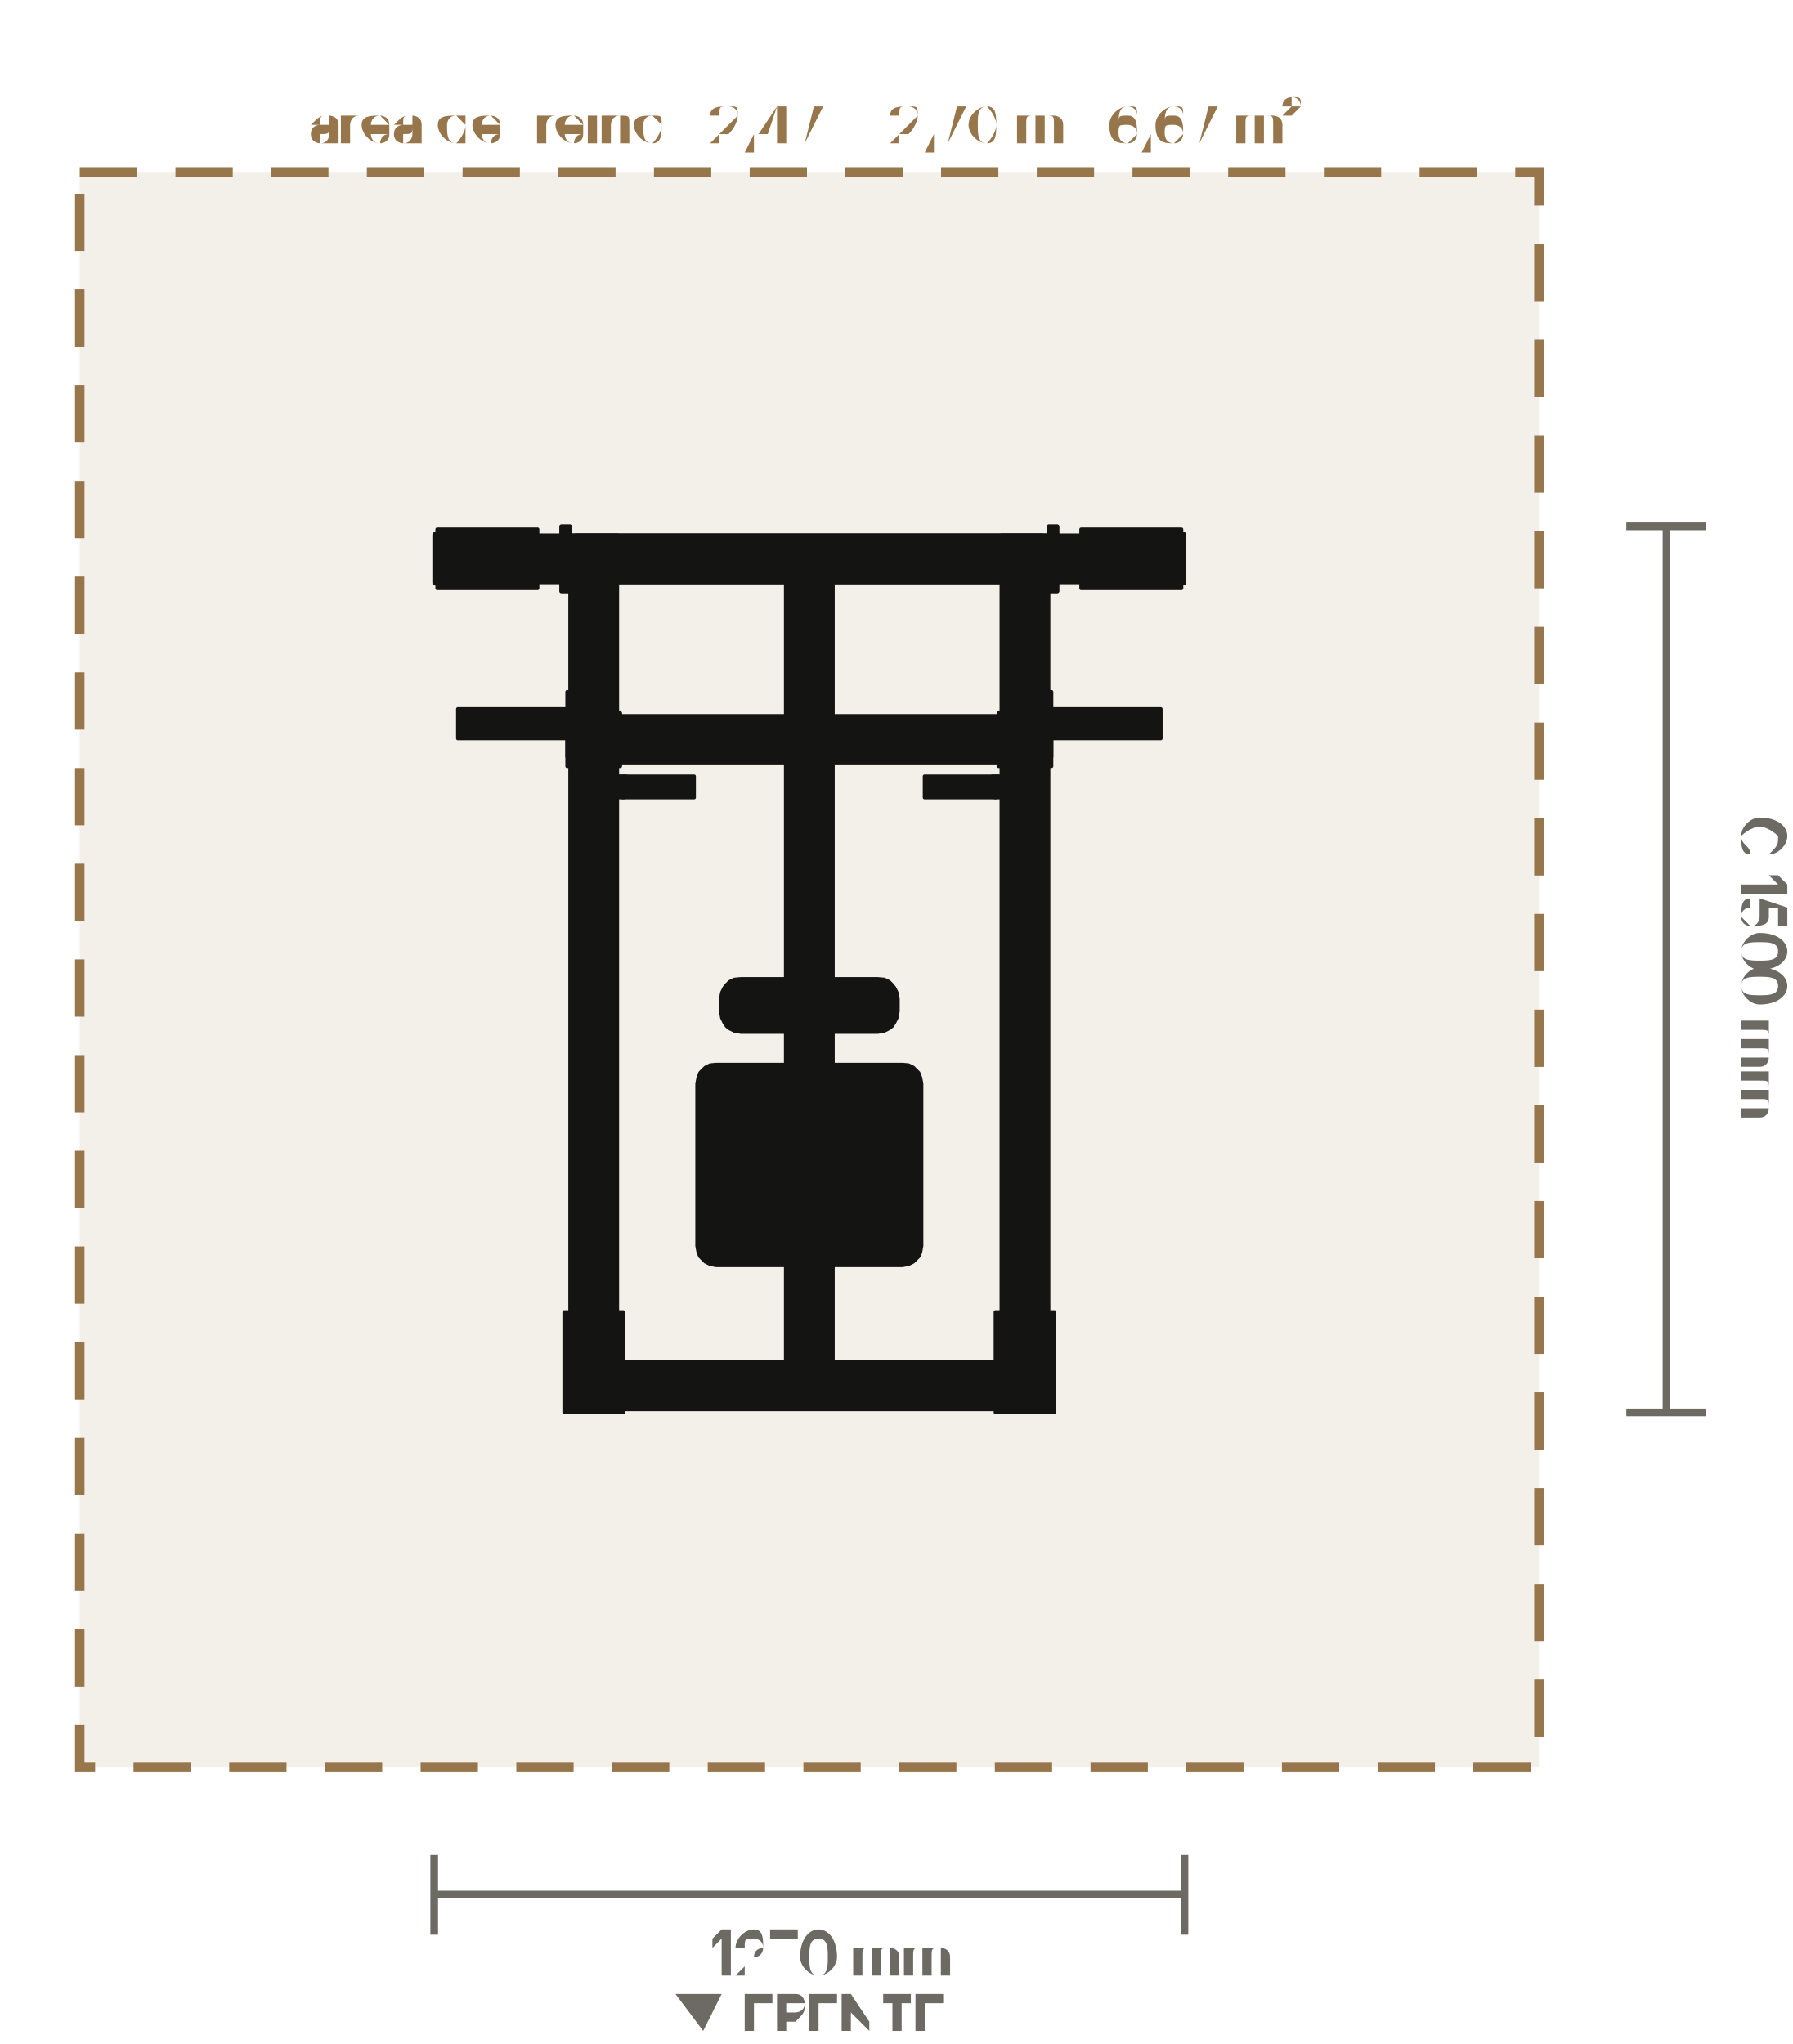
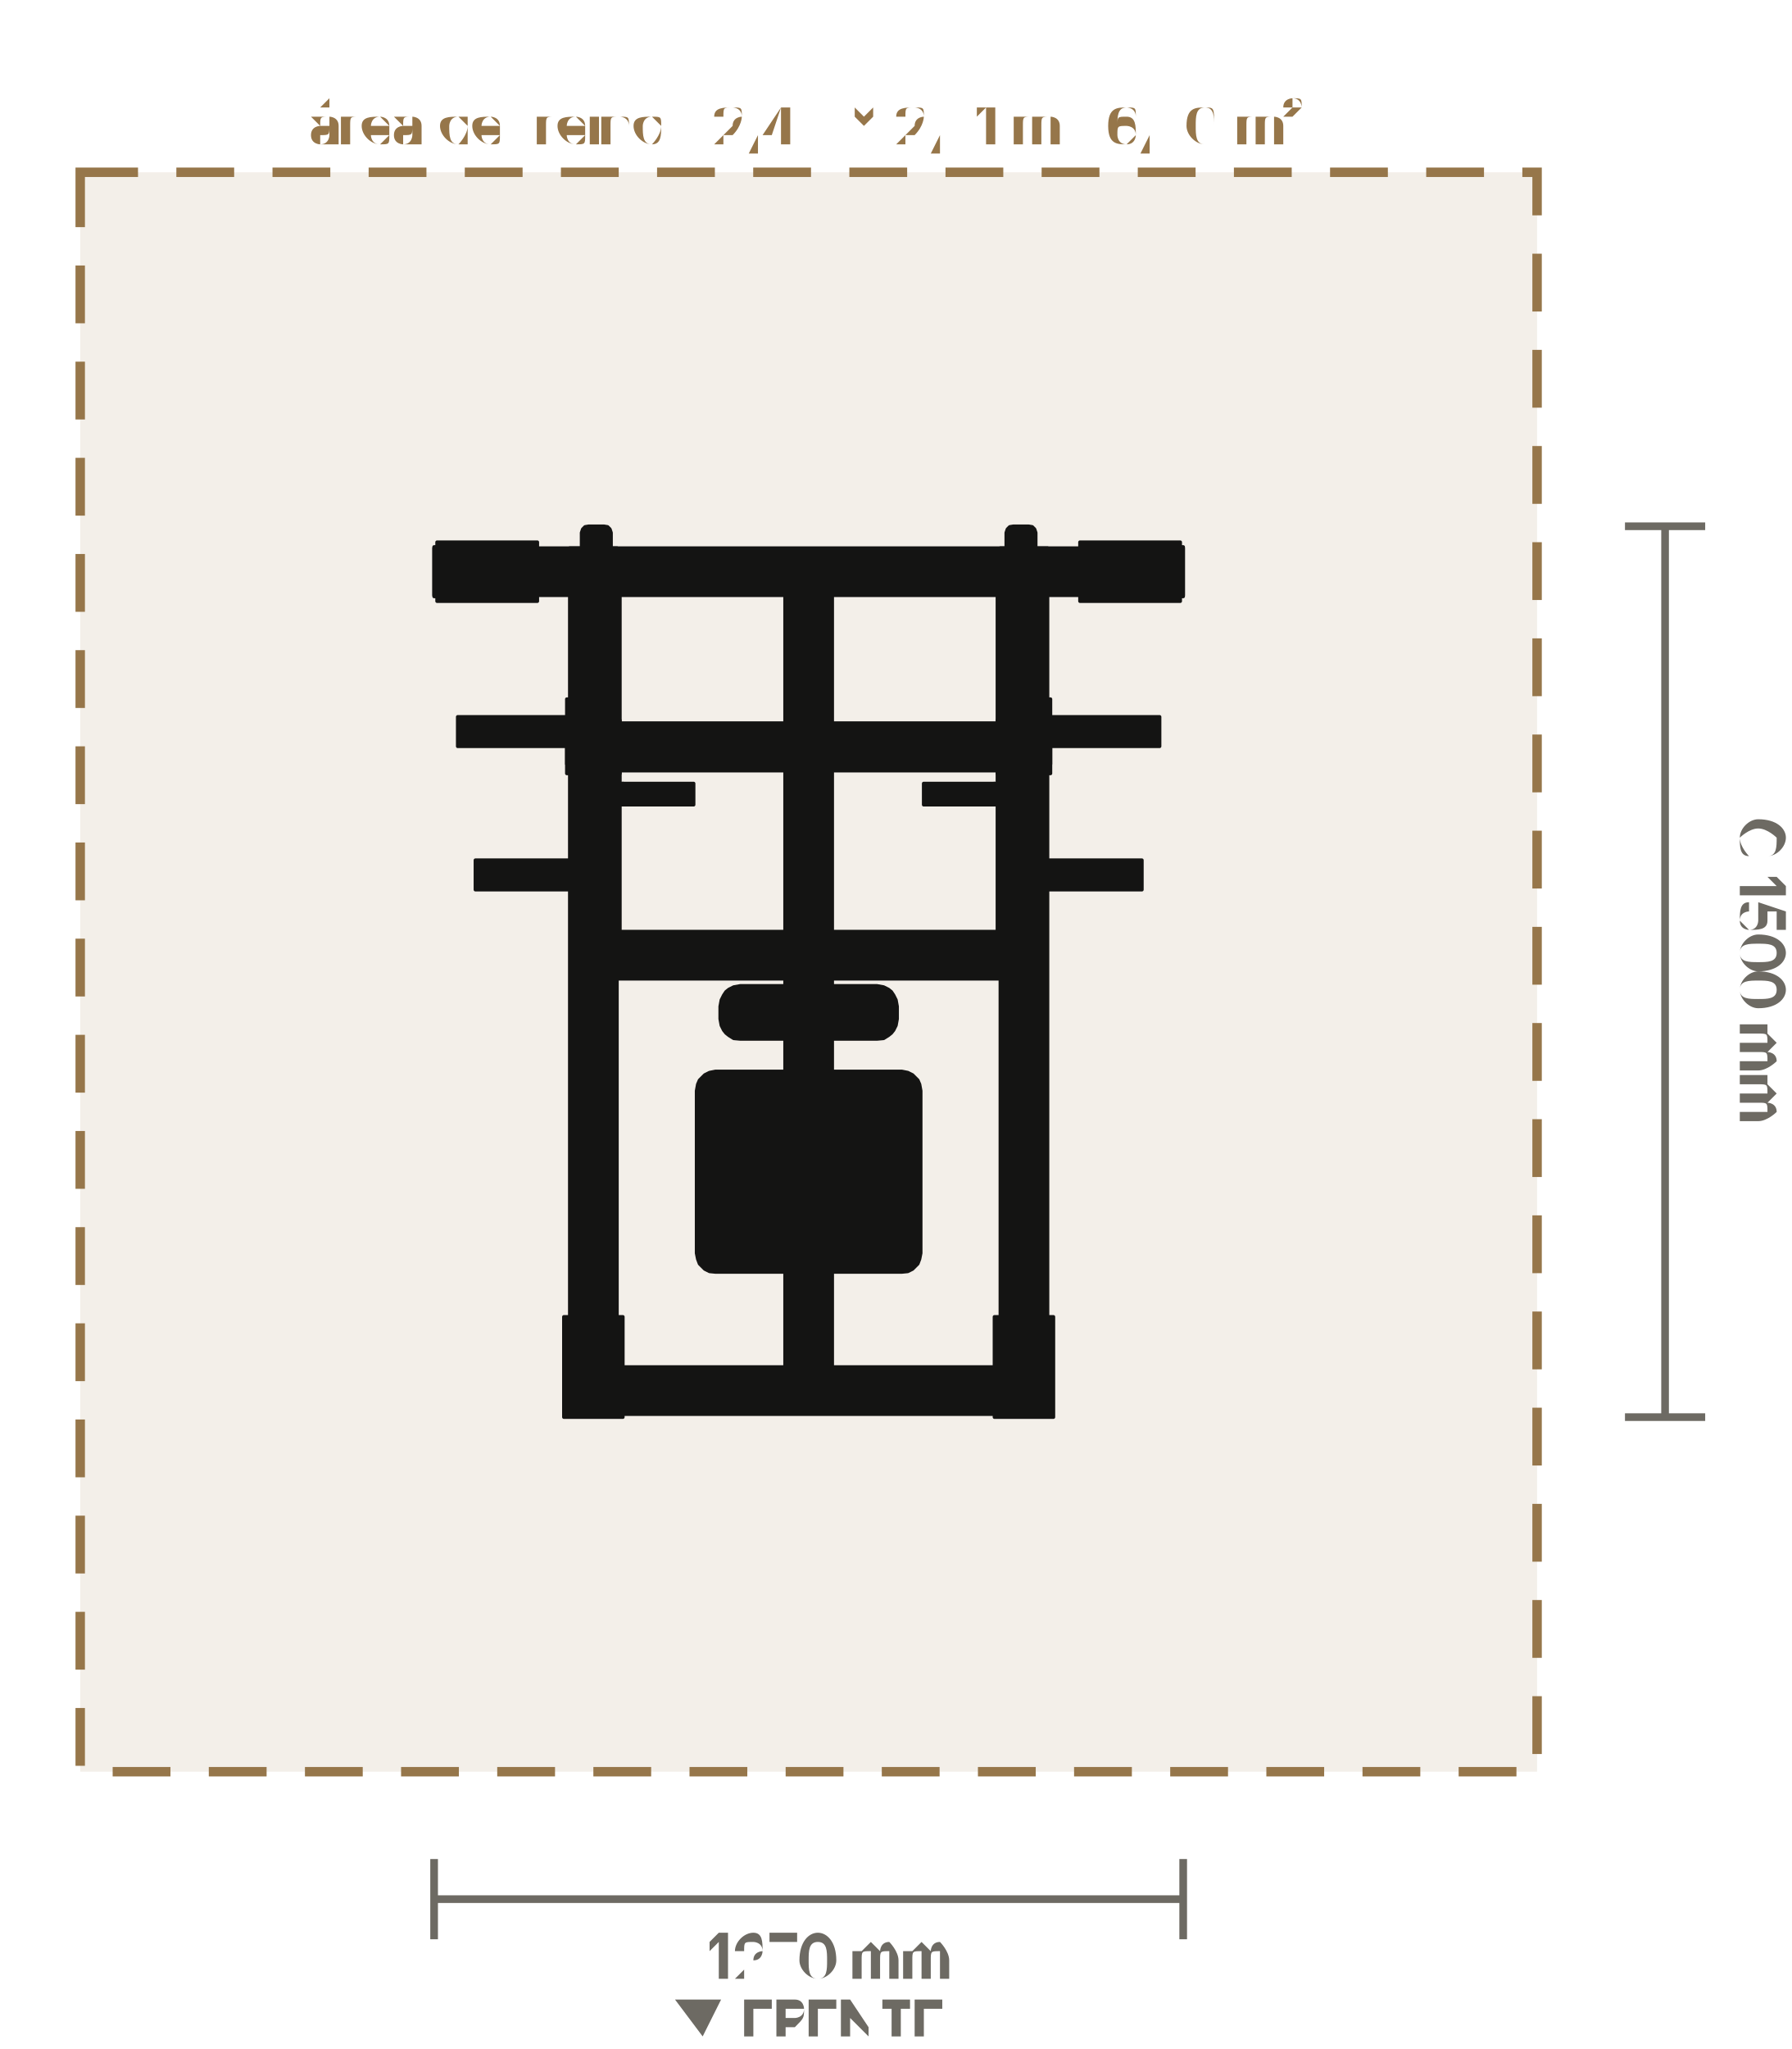
- <svg xmlns="http://www.w3.org/2000/svg" viewBox="-1.37 -1.641 3.035 3.46" role="img" aria-label="Planta do Remada Sentada (LD-A011): 1270 × 1500 mm, com 60 cm de área de treino em volta" data-equipment="LD-A011" data-unit="m">
-   <rect class="eq-zone" x="-1.235" y="-1.35" width="2.47" height="2.7" style="fill:#96764a;fill-opacity:.12;stroke:#96764a;stroke-width:0.016;stroke-dasharray:0.097 0.065" />
-   <text class="eq-zone-label" x="0" y="-1.399" style="font-family:Barlow,Inter,Arial,sans-serif;font-size:0.092px;fill:#96764a;text-anchor:middle">área de treino · 2,47 × 2,70 m · 6,67 m²</text>
+ <svg xmlns="http://www.w3.org/2000/svg" viewBox="-1.371 -1.647 3.037 3.473" role="img" aria-label="Planta do Remada Sentada (LD-A011): 1270 × 1511 mm, com 60 cm de área de treino em volta" data-equipment="LD-A011" data-unit="m">
+   <rect class="eq-zone" x="-1.235" y="-1.355" width="2.47" height="2.711" style="fill:#96764a;fill-opacity:.12;stroke:#96764a;stroke-width:0.016;stroke-dasharray:0.098 0.065" />
+   <text class="eq-zone-label" x="0" y="-1.404" style="font-family:Barlow,Inter,Arial,sans-serif;font-size:0.093px;fill:#96764a;text-anchor:middle">área de treino · 2,47 × 2,71 m · 6,70 m²</text>
  <g class="eq-parts">
-     <polygon class="eq-part" points="-0.405,-0.735 -0.325,-0.735 -0.325,0.745 -0.405,0.745" style="fill:#141413;stroke:#141413;stroke-width:0.006;stroke-linejoin:round" />
-     <polygon class="eq-part" points="-0.63,-0.745 -0.46,-0.745 -0.46,-0.645 -0.63,-0.645" style="fill:#141413;stroke:#141413;stroke-width:0.006;stroke-linejoin:round" />
-     <polygon class="eq-part" points="-0.611,-0.695 -0.611,-0.698 -0.61,-0.701 -0.608,-0.703 -0.606,-0.705 -0.603,-0.706 -0.6,-0.706 -0.597,-0.706 -0.595,-0.705 -0.592,-0.703 -0.591,-0.701 -0.589,-0.698 -0.589,-0.695 -0.589,-0.692 -0.591,-0.69 -0.592,-0.687 -0.595,-0.686 -0.597,-0.684 -0.6,-0.684 -0.603,-0.684 -0.606,-0.686 -0.608,-0.687 -0.61,-0.69 -0.611,-0.692" style="fill:#141413;stroke:#141413;stroke-width:0.006;stroke-linejoin:round" />
-     <polygon class="eq-part" points="-0.501,-0.695 -0.501,-0.698 -0.499,-0.701 -0.498,-0.703 -0.495,-0.705 -0.493,-0.706 -0.49,-0.706 -0.487,-0.706 -0.484,-0.705 -0.482,-0.703 -0.48,-0.701 -0.479,-0.698 -0.479,-0.695 -0.479,-0.692 -0.48,-0.69 -0.482,-0.687 -0.484,-0.686 -0.487,-0.684 -0.49,-0.684 -0.493,-0.684 -0.495,-0.686 -0.498,-0.687 -0.499,-0.69 -0.501,-0.692" style="fill:#141413;stroke:#141413;stroke-width:0.006;stroke-linejoin:round" />
-     <polygon class="eq-part" points="-0.415,0.58 -0.315,0.58 -0.315,0.75 -0.415,0.75" style="fill:#141413;stroke:#141413;stroke-width:0.006;stroke-linejoin:round" />
-     <polygon class="eq-part" points="-0.376,0.61 -0.376,0.607 -0.374,0.605 -0.373,0.602 -0.37,0.601 -0.368,0.6 -0.365,0.599 -0.362,0.6 -0.359,0.601 -0.357,0.602 -0.355,0.605 -0.354,0.607 -0.354,0.61 -0.354,0.613 -0.355,0.616 -0.357,0.618 -0.359,0.62 -0.362,0.621 -0.365,0.621 -0.368,0.621 -0.37,0.62 -0.373,0.618 -0.374,0.616 -0.376,0.613" style="fill:#141413;stroke:#141413;stroke-width:0.006;stroke-linejoin:round" />
-     <polygon class="eq-part" points="-0.376,0.72 -0.376,0.717 -0.374,0.715 -0.373,0.712 -0.37,0.711 -0.368,0.71 -0.365,0.709 -0.362,0.71 -0.359,0.711 -0.357,0.712 -0.355,0.715 -0.354,0.717 -0.354,0.72 -0.354,0.723 -0.355,0.726 -0.357,0.728 -0.359,0.73 -0.362,0.731 -0.365,0.731 -0.368,0.731 -0.37,0.73 -0.373,0.728 -0.374,0.726 -0.376,0.723" style="fill:#141413;stroke:#141413;stroke-width:0.006;stroke-linejoin:round" />
-     <polygon class="eq-part" points="-0.635,-0.737 -0.623,-0.737 -0.623,-0.653 -0.635,-0.653" style="fill:#141413;stroke:#141413;stroke-width:0.006;stroke-linejoin:round" />
-     <polygon class="eq-part" points="-0.407,0.733 -0.323,0.733 -0.323,0.745 -0.407,0.745" style="fill:#141413;stroke:#141413;stroke-width:0.006;stroke-linejoin:round" />
-     <polygon class="eq-part" points="0.325,-0.735 0.405,-0.735 0.405,0.745 0.325,0.745" style="fill:#141413;stroke:#141413;stroke-width:0.006;stroke-linejoin:round" />
-     <polygon class="eq-part" points="0.46,-0.745 0.63,-0.745 0.63,-0.645 0.46,-0.645" style="fill:#141413;stroke:#141413;stroke-width:0.006;stroke-linejoin:round" />
-     <polygon class="eq-part" points="0.479,-0.695 0.479,-0.698 0.48,-0.701 0.482,-0.703 0.484,-0.705 0.487,-0.706 0.49,-0.706 0.493,-0.706 0.495,-0.705 0.498,-0.703 0.499,-0.701 0.501,-0.698 0.501,-0.695 0.501,-0.692 0.499,-0.69 0.498,-0.687 0.495,-0.686 0.493,-0.684 0.49,-0.684 0.487,-0.684 0.484,-0.686 0.482,-0.687 0.48,-0.69 0.479,-0.692" style="fill:#141413;stroke:#141413;stroke-width:0.006;stroke-linejoin:round" />
-     <polygon class="eq-part" points="0.589,-0.695 0.589,-0.698 0.591,-0.701 0.592,-0.703 0.595,-0.705 0.597,-0.706 0.6,-0.706 0.603,-0.706 0.606,-0.705 0.608,-0.703 0.61,-0.701 0.611,-0.698 0.611,-0.695 0.611,-0.692 0.61,-0.69 0.608,-0.687 0.606,-0.686 0.603,-0.684 0.6,-0.684 0.597,-0.684 0.595,-0.686 0.592,-0.687 0.591,-0.69 0.589,-0.692" style="fill:#141413;stroke:#141413;stroke-width:0.006;stroke-linejoin:round" />
-     <polygon class="eq-part" points="0.315,0.58 0.415,0.58 0.415,0.75 0.315,0.75" style="fill:#141413;stroke:#141413;stroke-width:0.006;stroke-linejoin:round" />
-     <polygon class="eq-part" points="0.354,0.61 0.354,0.607 0.355,0.605 0.357,0.602 0.359,0.601 0.362,0.6 0.365,0.599 0.368,0.6 0.37,0.601 0.373,0.602 0.374,0.605 0.376,0.607 0.376,0.61 0.376,0.613 0.374,0.616 0.373,0.618 0.37,0.62 0.368,0.621 0.365,0.621 0.362,0.621 0.359,0.62 0.357,0.618 0.355,0.616 0.354,0.613" style="fill:#141413;stroke:#141413;stroke-width:0.006;stroke-linejoin:round" />
-     <polygon class="eq-part" points="0.354,0.72 0.354,0.717 0.355,0.715 0.357,0.712 0.359,0.711 0.362,0.71 0.365,0.709 0.368,0.71 0.37,0.711 0.373,0.712 0.374,0.715 0.376,0.717 0.376,0.72 0.376,0.723 0.374,0.726 0.373,0.728 0.37,0.73 0.368,0.731 0.365,0.731 0.362,0.731 0.359,0.73 0.357,0.728 0.355,0.726 0.354,0.723" style="fill:#141413;stroke:#141413;stroke-width:0.006;stroke-linejoin:round" />
-     <polygon class="eq-part" points="0.623,-0.737 0.635,-0.737 0.635,-0.653 0.623,-0.653" style="fill:#141413;stroke:#141413;stroke-width:0.006;stroke-linejoin:round" />
-     <polygon class="eq-part" points="0.323,0.733 0.407,0.733 0.407,0.745 0.323,0.745" style="fill:#141413;stroke:#141413;stroke-width:0.006;stroke-linejoin:round" />
-     <polygon class="eq-part" points="-0.635,-0.735 0.635,-0.735 0.635,-0.655 -0.635,-0.655" style="fill:#141413;stroke:#141413;stroke-width:0.006;stroke-linejoin:round" />
-     <polygon class="eq-part" points="-0.365,0.665 0.365,0.665 0.365,0.745 -0.365,0.745" style="fill:#141413;stroke:#141413;stroke-width:0.006;stroke-linejoin:round" />
-     <polygon class="eq-part" points="-0.04,-0.695 0.04,-0.695 0.04,0.705 -0.04,0.705" style="fill:#141413;stroke:#141413;stroke-width:0.006;stroke-linejoin:round" />
-     <polygon class="eq-part" points="-0.035,0.308 -0.035,0.305 -0.033,0.302 -0.032,0.299 -0.029,0.297 -0.026,0.296 -0.023,0.296 0.023,0.296 0.026,0.296 0.029,0.297 0.032,0.299 0.033,0.302 0.035,0.305 0.035,0.308 0.035,0.354 0.035,0.357 0.033,0.36 0.032,0.362 0.029,0.364 0.026,0.365 0.023,0.366 -0.023,0.366 -0.026,0.365 -0.029,0.364 -0.032,0.362 -0.033,0.36 -0.035,0.357 -0.035,0.354" style="fill:#141413;stroke:#141413;stroke-width:0.006;stroke-linejoin:round" />
-     <polygon class="eq-part" points="-0.047,0.353 -0.047,0.308 -0.035,0.308 -0.035,0.353" style="fill:#141413;stroke:#141413;stroke-width:0.006;stroke-linejoin:round" />
-     <polygon class="eq-part" points="-0.117,0.331 -0.117,0.329 -0.117,0.327 -0.117,0.326 -0.116,0.325 -0.116,0.324 -0.115,0.324 -0.035,0.324 -0.034,0.324 -0.034,0.325 -0.033,0.326 -0.033,0.327 -0.033,0.329 -0.033,0.331 -0.033,0.333 -0.033,0.334 -0.033,0.336 -0.034,0.337 -0.034,0.337 -0.035,0.338 -0.115,0.338 -0.116,0.337 -0.116,0.337 -0.117,0.336 -0.117,0.334 -0.117,0.333" style="fill:#141413;stroke:#141413;stroke-width:0.006;stroke-linejoin:round" />
-     <polygon class="eq-part" points="-0.19,0.468 -0.19,0.193 -0.188,0.183 -0.185,0.175 -0.18,0.17 -0.176,0.166 -0.168,0.162 -0.158,0.161 0.158,0.161 0.168,0.162 0.176,0.166 0.18,0.17 0.185,0.175 0.188,0.183 0.19,0.193 0.19,0.468 0.188,0.479 0.185,0.486 0.18,0.491 0.176,0.495 0.168,0.499 0.158,0.501 -0.158,0.501 -0.168,0.499 -0.176,0.495 -0.18,0.491 -0.185,0.486 -0.188,0.479" style="fill:#141413;stroke:#141413;stroke-width:0.006;stroke-linejoin:round" />
-     <polygon class="eq-part" points="-0.035,-0.022 -0.035,-0.025 -0.033,-0.028 -0.032,-0.031 -0.029,-0.033 -0.026,-0.034 -0.023,-0.034 0.023,-0.034 0.026,-0.034 0.029,-0.033 0.032,-0.031 0.033,-0.028 0.035,-0.025 0.035,-0.022 0.035,0.024 0.035,0.027 0.033,0.03 0.032,0.032 0.029,0.034 0.026,0.035 0.023,0.036 -0.023,0.036 -0.026,0.035 -0.029,0.034 -0.032,0.032 -0.033,0.03 -0.035,0.027 -0.035,0.024" style="fill:#141413;stroke:#141413;stroke-width:0.006;stroke-linejoin:round" />
-     <polygon class="eq-part" points="-0.15,0.05 -0.148,0.039 -0.144,0.031 -0.14,0.026 -0.135,0.021 -0.127,0.017 -0.116,0.016 0.116,0.016 0.127,0.017 0.135,0.021 0.14,0.026 0.144,0.031 0.148,0.039 0.15,0.05 0.15,0.071 0.148,0.082 0.144,0.09 0.14,0.096 0.135,0.1 0.127,0.104 0.116,0.106 -0.116,0.106 -0.127,0.104 -0.135,0.1 -0.14,0.096 -0.144,0.09 -0.148,0.082 -0.15,0.071" style="fill:#141413;stroke:#141413;stroke-width:0.006;stroke-linejoin:round" />
-     <polygon class="eq-part" points="-0.41,-0.434 -0.32,-0.434 -0.32,-0.344 -0.41,-0.344" style="fill:#141413;stroke:#141413;stroke-width:0.006;stroke-linejoin:round" />
-     <polygon class="eq-part" points="-0.395,-0.455 -0.393,-0.461 -0.389,-0.465 -0.383,-0.467 -0.347,-0.467 -0.341,-0.465 -0.337,-0.461 -0.335,-0.455 -0.335,-0.293 -0.337,-0.287 -0.341,-0.283 -0.347,-0.282 -0.383,-0.282 -0.389,-0.283 -0.393,-0.287 -0.395,-0.293" style="fill:#141413;stroke:#141413;stroke-width:0.006;stroke-linejoin:round" />
-     <polygon class="eq-part" points="-0.333,-0.309 -0.332,-0.314 -0.331,-0.318 -0.328,-0.322 -0.324,-0.325 -0.32,-0.327 -0.315,-0.327 -0.31,-0.327 -0.306,-0.325 -0.302,-0.322 -0.299,-0.318 -0.298,-0.314 -0.297,-0.309 -0.298,-0.305 -0.299,-0.3 -0.302,-0.297 -0.306,-0.294 -0.31,-0.292 -0.315,-0.291 -0.32,-0.292 -0.324,-0.294 -0.328,-0.297 -0.331,-0.3 -0.332,-0.305" style="fill:#141413;stroke:#141413;stroke-width:0.006;stroke-linejoin:round" />
-     <polygon class="eq-part" points="-0.385,-0.32 -0.385,-0.322 -0.384,-0.325 -0.382,-0.327 -0.38,-0.328 -0.378,-0.329 -0.375,-0.329 -0.355,-0.329 -0.352,-0.329 -0.35,-0.328 -0.348,-0.327 -0.346,-0.325 -0.345,-0.322 -0.345,-0.32 -0.345,-0.299 -0.345,-0.296 -0.346,-0.294 -0.348,-0.292 -0.35,-0.291 -0.352,-0.29 -0.355,-0.289 -0.375,-0.289 -0.378,-0.29 -0.38,-0.291 -0.382,-0.292 -0.384,-0.294 -0.385,-0.296 -0.385,-0.299" style="fill:#141413;stroke:#141413;stroke-width:0.006;stroke-linejoin:round" />
-     <polygon class="eq-part" points="-0.365,-0.327 -0.195,-0.327 -0.195,-0.291 -0.365,-0.291" style="fill:#141413;stroke:#141413;stroke-width:0.006;stroke-linejoin:round" />
-     <polygon class="eq-part" points="-0.41,-0.47 -0.395,-0.47 -0.395,-0.36 -0.41,-0.36" style="fill:#141413;stroke:#141413;stroke-width:0.006;stroke-linejoin:round" />
-     <polygon class="eq-part" points="-0.595,-0.441 -0.41,-0.441 -0.41,-0.391 -0.595,-0.391" style="fill:#141413;stroke:#141413;stroke-width:0.006;stroke-linejoin:round" />
-     <polygon class="eq-part" points="0.32,-0.434 0.41,-0.434 0.41,-0.344 0.32,-0.344" style="fill:#141413;stroke:#141413;stroke-width:0.006;stroke-linejoin:round" />
-     <polygon class="eq-part" points="0.335,-0.455 0.337,-0.461 0.341,-0.465 0.347,-0.467 0.383,-0.467 0.389,-0.465 0.393,-0.461 0.395,-0.455 0.395,-0.293 0.393,-0.287 0.389,-0.283 0.383,-0.282 0.347,-0.282 0.341,-0.283 0.337,-0.287 0.335,-0.293" style="fill:#141413;stroke:#141413;stroke-width:0.006;stroke-linejoin:round" />
-     <polygon class="eq-part" points="0.297,-0.309 0.298,-0.314 0.299,-0.318 0.302,-0.322 0.306,-0.325 0.31,-0.327 0.315,-0.327 0.32,-0.327 0.324,-0.325 0.328,-0.322 0.331,-0.318 0.332,-0.314 0.333,-0.309 0.332,-0.305 0.331,-0.3 0.328,-0.297 0.324,-0.294 0.32,-0.292 0.315,-0.291 0.31,-0.292 0.306,-0.294 0.302,-0.297 0.299,-0.3 0.298,-0.305" style="fill:#141413;stroke:#141413;stroke-width:0.006;stroke-linejoin:round" />
-     <polygon class="eq-part" points="0.345,-0.32 0.345,-0.322 0.346,-0.325 0.348,-0.327 0.35,-0.328 0.352,-0.329 0.355,-0.329 0.375,-0.329 0.378,-0.329 0.38,-0.328 0.382,-0.327 0.384,-0.325 0.385,-0.322 0.385,-0.32 0.385,-0.299 0.385,-0.296 0.384,-0.294 0.382,-0.292 0.38,-0.291 0.378,-0.29 0.375,-0.289 0.355,-0.289 0.352,-0.29 0.35,-0.291 0.348,-0.292 0.346,-0.294 0.345,-0.296 0.345,-0.299" style="fill:#141413;stroke:#141413;stroke-width:0.006;stroke-linejoin:round" />
-     <polygon class="eq-part" points="0.195,-0.327 0.365,-0.327 0.365,-0.291 0.195,-0.291" style="fill:#141413;stroke:#141413;stroke-width:0.006;stroke-linejoin:round" />
-     <polygon class="eq-part" points="0.395,-0.47 0.41,-0.47 0.41,-0.36 0.395,-0.36" style="fill:#141413;stroke:#141413;stroke-width:0.006;stroke-linejoin:round" />
-     <polygon class="eq-part" points="0.41,-0.441 0.595,-0.441 0.595,-0.391 0.41,-0.391" style="fill:#141413;stroke:#141413;stroke-width:0.006;stroke-linejoin:round" />
-     <polygon class="eq-part" points="-0.33,-0.417 -0.328,-0.423 -0.324,-0.428 -0.318,-0.429 0.318,-0.429 0.324,-0.428 0.328,-0.423 0.33,-0.417 0.33,-0.361 0.328,-0.355 0.324,-0.351 0.318,-0.349 -0.318,-0.349 -0.324,-0.351 -0.328,-0.355 -0.33,-0.361" style="fill:#141413;stroke:#141413;stroke-width:0.006;stroke-linejoin:round" />
-     <polygon class="eq-part" points="-0.335,-0.373 -0.335,-0.378 -0.29,-0.412 -0.29,-0.405 -0.29,-0.401 -0.335,-0.367" style="fill:#141413;stroke:#141413;stroke-width:0.006;stroke-linejoin:round" />
-     <polygon class="eq-part" points="0.29,-0.373 0.29,-0.378 0.335,-0.412 0.335,-0.405 0.335,-0.401 0.29,-0.367" style="fill:#141413;stroke:#141413;stroke-width:0.006;stroke-linejoin:round" />
-     <polygon class="eq-part" points="-0.365,-0.429 0.365,-0.429 0.365,-0.349 -0.365,-0.349" style="fill:#141413;stroke:#141413;stroke-width:0.006;stroke-linejoin:round" />
-     <polygon class="eq-part" points="-0.342,-0.469 -0.33,-0.469 -0.33,-0.309 -0.342,-0.309" style="fill:#141413;stroke:#141413;stroke-width:0.006;stroke-linejoin:round" />
-     <polygon class="eq-part" points="-0.35,-0.35 -0.342,-0.35 -0.342,-0.328 -0.35,-0.328" style="fill:#141413;stroke:#141413;stroke-width:0.006;stroke-linejoin:round" />
-     <polygon class="eq-part" points="-0.35,-0.45 -0.342,-0.45 -0.342,-0.428 -0.35,-0.428" style="fill:#141413;stroke:#141413;stroke-width:0.006;stroke-linejoin:round" />
-     <polygon class="eq-part" points="0.33,-0.469 0.342,-0.469 0.342,-0.309 0.33,-0.309" style="fill:#141413;stroke:#141413;stroke-width:0.006;stroke-linejoin:round" />
-     <polygon class="eq-part" points="0.342,-0.35 0.35,-0.35 0.35,-0.328 0.342,-0.328" style="fill:#141413;stroke:#141413;stroke-width:0.006;stroke-linejoin:round" />
-     <polygon class="eq-part" points="0.342,-0.45 0.35,-0.45 0.35,-0.428 0.342,-0.428" style="fill:#141413;stroke:#141413;stroke-width:0.006;stroke-linejoin:round" />
-     <polygon class="eq-part" points="-0.405,-0.723 -0.403,-0.729 -0.399,-0.734 -0.393,-0.735 0.393,-0.735 0.399,-0.734 0.403,-0.729 0.405,-0.723 0.405,-0.667 0.403,-0.661 0.399,-0.657 0.393,-0.655 -0.393,-0.655 -0.399,-0.657 -0.403,-0.661 -0.405,-0.667" style="fill:#141413;stroke:#141413;stroke-width:0.006;stroke-linejoin:round" />
-     <polygon class="eq-part" points="-0.39,-0.707 -0.39,-0.709 -0.388,-0.712 -0.387,-0.714 -0.384,-0.716 -0.381,-0.717 -0.378,-0.717 -0.352,-0.717 -0.349,-0.717 -0.346,-0.716 -0.344,-0.714 -0.342,-0.712 -0.34,-0.709 -0.34,-0.707 -0.34,-0.284 -0.34,-0.281 -0.342,-0.278 -0.344,-0.276 -0.346,-0.275 -0.349,-0.274 -0.352,-0.273 -0.378,-0.273 -0.381,-0.274 -0.384,-0.275 -0.387,-0.276 -0.388,-0.278 -0.39,-0.281 -0.39,-0.284" style="fill:#141413;stroke:#141413;stroke-width:0.006;stroke-linejoin:round" />
-     <polygon class="eq-part" points="-0.42,-0.75 -0.405,-0.75 -0.405,-0.64 -0.42,-0.64" style="fill:#141413;stroke:#141413;stroke-width:0.006;stroke-linejoin:round" />
-     <polygon class="eq-part" points="-0.585,-0.72 -0.42,-0.72 -0.42,-0.67 -0.585,-0.67" style="fill:#141413;stroke:#141413;stroke-width:0.006;stroke-linejoin:round" />
-     <polygon class="eq-part" points="-0.42,-0.75 -0.405,-0.75 -0.405,-0.64 -0.42,-0.64" style="fill:#141413;stroke:#141413;stroke-width:0.006;stroke-linejoin:round" />
-     <polygon class="eq-part" points="-0.585,-0.72 -0.42,-0.72 -0.42,-0.67 -0.585,-0.67" style="fill:#141413;stroke:#141413;stroke-width:0.006;stroke-linejoin:round" />
-     <polygon class="eq-part" points="0.34,-0.707 0.34,-0.709 0.342,-0.712 0.344,-0.714 0.346,-0.716 0.349,-0.717 0.352,-0.717 0.378,-0.717 0.381,-0.717 0.384,-0.716 0.387,-0.714 0.388,-0.712 0.39,-0.709 0.39,-0.707 0.39,-0.284 0.39,-0.281 0.388,-0.278 0.387,-0.276 0.384,-0.275 0.381,-0.274 0.378,-0.273 0.352,-0.273 0.349,-0.274 0.346,-0.275 0.344,-0.276 0.342,-0.278 0.34,-0.281 0.34,-0.284" style="fill:#141413;stroke:#141413;stroke-width:0.006;stroke-linejoin:round" />
-     <polygon class="eq-part" points="0.405,-0.75 0.42,-0.75 0.42,-0.64 0.405,-0.64" style="fill:#141413;stroke:#141413;stroke-width:0.006;stroke-linejoin:round" />
-     <polygon class="eq-part" points="0.42,-0.72 0.585,-0.72 0.585,-0.67 0.42,-0.67" style="fill:#141413;stroke:#141413;stroke-width:0.006;stroke-linejoin:round" />
-     <polygon class="eq-part" points="0.405,-0.75 0.42,-0.75 0.42,-0.64 0.405,-0.64" style="fill:#141413;stroke:#141413;stroke-width:0.006;stroke-linejoin:round" />
-     <polygon class="eq-part" points="0.42,-0.72 0.585,-0.72 0.585,-0.67 0.42,-0.67" style="fill:#141413;stroke:#141413;stroke-width:0.006;stroke-linejoin:round" />
+     <polygon class="eq-part" points="-0.405,-0.718 -0.325,-0.718 -0.325,0.75 -0.405,0.75" style="fill:#141413;stroke:#141413;stroke-width:0.006;stroke-linejoin:round" />
+     <polygon class="eq-part" points="-0.63,-0.728 -0.46,-0.728 -0.46,-0.628 -0.63,-0.628" style="fill:#141413;stroke:#141413;stroke-width:0.006;stroke-linejoin:round" />
+     <polygon class="eq-part" points="-0.611,-0.678 -0.611,-0.681 -0.61,-0.683 -0.608,-0.686 -0.606,-0.687 -0.603,-0.688 -0.6,-0.689 -0.597,-0.688 -0.595,-0.687 -0.592,-0.686 -0.591,-0.683 -0.589,-0.681 -0.589,-0.678 -0.589,-0.675 -0.591,-0.672 -0.592,-0.67 -0.595,-0.668 -0.597,-0.667 -0.6,-0.667 -0.603,-0.667 -0.606,-0.668 -0.608,-0.67 -0.61,-0.672 -0.611,-0.675" style="fill:#141413;stroke:#141413;stroke-width:0.006;stroke-linejoin:round" />
+     <polygon class="eq-part" points="-0.501,-0.678 -0.501,-0.681 -0.499,-0.683 -0.498,-0.686 -0.495,-0.687 -0.493,-0.688 -0.49,-0.689 -0.487,-0.688 -0.484,-0.687 -0.482,-0.686 -0.48,-0.683 -0.479,-0.681 -0.479,-0.678 -0.479,-0.675 -0.48,-0.672 -0.482,-0.67 -0.484,-0.668 -0.487,-0.667 -0.49,-0.667 -0.493,-0.667 -0.495,-0.668 -0.498,-0.67 -0.499,-0.672 -0.501,-0.675" style="fill:#141413;stroke:#141413;stroke-width:0.006;stroke-linejoin:round" />
+     <polygon class="eq-part" points="-0.415,0.585 -0.315,0.585 -0.315,0.755 -0.415,0.755" style="fill:#141413;stroke:#141413;stroke-width:0.006;stroke-linejoin:round" />
+     <polygon class="eq-part" points="-0.376,0.615 -0.376,0.613 -0.374,0.61 -0.373,0.608 -0.37,0.606 -0.368,0.605 -0.365,0.604 -0.362,0.605 -0.359,0.606 -0.357,0.608 -0.355,0.61 -0.354,0.613 -0.354,0.615 -0.354,0.618 -0.355,0.621 -0.357,0.623 -0.359,0.625 -0.362,0.626 -0.365,0.626 -0.368,0.626 -0.37,0.625 -0.373,0.623 -0.374,0.621 -0.376,0.618" style="fill:#141413;stroke:#141413;stroke-width:0.006;stroke-linejoin:round" />
+     <polygon class="eq-part" points="-0.376,0.725 -0.376,0.723 -0.374,0.72 -0.373,0.718 -0.37,0.716 -0.368,0.715 -0.365,0.714 -0.362,0.715 -0.359,0.716 -0.357,0.718 -0.355,0.72 -0.354,0.723 -0.354,0.725 -0.354,0.728 -0.355,0.731 -0.357,0.733 -0.359,0.735 -0.362,0.736 -0.365,0.736 -0.368,0.736 -0.37,0.735 -0.373,0.733 -0.374,0.731 -0.376,0.728" style="fill:#141413;stroke:#141413;stroke-width:0.006;stroke-linejoin:round" />
+     <polygon class="eq-part" points="-0.635,-0.72 -0.623,-0.72 -0.623,-0.636 -0.635,-0.636" style="fill:#141413;stroke:#141413;stroke-width:0.006;stroke-linejoin:round" />
+     <polygon class="eq-part" points="-0.407,0.738 -0.323,0.738 -0.323,0.75 -0.407,0.75" style="fill:#141413;stroke:#141413;stroke-width:0.006;stroke-linejoin:round" />
+     <polygon class="eq-part" points="0.325,-0.718 0.405,-0.718 0.405,0.75 0.325,0.75" style="fill:#141413;stroke:#141413;stroke-width:0.006;stroke-linejoin:round" />
+     <polygon class="eq-part" points="0.46,-0.728 0.63,-0.728 0.63,-0.628 0.46,-0.628" style="fill:#141413;stroke:#141413;stroke-width:0.006;stroke-linejoin:round" />
+     <polygon class="eq-part" points="0.479,-0.678 0.479,-0.681 0.48,-0.683 0.482,-0.686 0.484,-0.687 0.487,-0.688 0.49,-0.689 0.493,-0.688 0.495,-0.687 0.498,-0.686 0.499,-0.683 0.501,-0.681 0.501,-0.678 0.501,-0.675 0.499,-0.672 0.498,-0.67 0.495,-0.668 0.493,-0.667 0.49,-0.667 0.487,-0.667 0.484,-0.668 0.482,-0.67 0.48,-0.672 0.479,-0.675" style="fill:#141413;stroke:#141413;stroke-width:0.006;stroke-linejoin:round" />
+     <polygon class="eq-part" points="0.589,-0.678 0.589,-0.681 0.591,-0.683 0.592,-0.686 0.595,-0.687 0.597,-0.688 0.6,-0.689 0.603,-0.688 0.606,-0.687 0.608,-0.686 0.61,-0.683 0.611,-0.681 0.611,-0.678 0.611,-0.675 0.61,-0.672 0.608,-0.67 0.606,-0.668 0.603,-0.667 0.6,-0.667 0.597,-0.667 0.595,-0.668 0.592,-0.67 0.591,-0.672 0.589,-0.675" style="fill:#141413;stroke:#141413;stroke-width:0.006;stroke-linejoin:round" />
+     <polygon class="eq-part" points="0.315,0.585 0.415,0.585 0.415,0.755 0.315,0.755" style="fill:#141413;stroke:#141413;stroke-width:0.006;stroke-linejoin:round" />
+     <polygon class="eq-part" points="0.354,0.615 0.354,0.613 0.355,0.61 0.357,0.608 0.359,0.606 0.362,0.605 0.365,0.604 0.368,0.605 0.37,0.606 0.373,0.608 0.374,0.61 0.376,0.613 0.376,0.615 0.376,0.618 0.374,0.621 0.373,0.623 0.37,0.625 0.368,0.626 0.365,0.626 0.362,0.626 0.359,0.625 0.357,0.623 0.355,0.621 0.354,0.618" style="fill:#141413;stroke:#141413;stroke-width:0.006;stroke-linejoin:round" />
+     <polygon class="eq-part" points="0.354,0.725 0.354,0.723 0.355,0.72 0.357,0.718 0.359,0.716 0.362,0.715 0.365,0.714 0.368,0.715 0.37,0.716 0.373,0.718 0.374,0.72 0.376,0.723 0.376,0.725 0.376,0.728 0.374,0.731 0.373,0.733 0.37,0.735 0.368,0.736 0.365,0.736 0.362,0.736 0.359,0.735 0.357,0.733 0.355,0.731 0.354,0.728" style="fill:#141413;stroke:#141413;stroke-width:0.006;stroke-linejoin:round" />
+     <polygon class="eq-part" points="0.623,-0.72 0.635,-0.72 0.635,-0.636 0.623,-0.636" style="fill:#141413;stroke:#141413;stroke-width:0.006;stroke-linejoin:round" />
+     <polygon class="eq-part" points="0.323,0.738 0.407,0.738 0.407,0.75 0.323,0.75" style="fill:#141413;stroke:#141413;stroke-width:0.006;stroke-linejoin:round" />
+     <polygon class="eq-part" points="-0.635,-0.718 0.635,-0.718 0.635,-0.638 -0.635,-0.638" style="fill:#141413;stroke:#141413;stroke-width:0.006;stroke-linejoin:round" />
+     <polygon class="eq-part" points="-0.365,0.67 0.365,0.67 0.365,0.75 -0.365,0.75" style="fill:#141413;stroke:#141413;stroke-width:0.006;stroke-linejoin:round" />
+     <polygon class="eq-part" points="-0.04,-0.678 0.04,-0.678 0.04,0.71 -0.04,0.71" style="fill:#141413;stroke:#141413;stroke-width:0.006;stroke-linejoin:round" />
+     <polygon class="eq-part" points="-0.035,0.316 -0.035,0.313 -0.033,0.31 -0.032,0.308 -0.029,0.306 -0.026,0.305 -0.023,0.304 0.023,0.304 0.026,0.305 0.029,0.306 0.032,0.308 0.033,0.31 0.035,0.313 0.035,0.316 0.035,0.362 0.035,0.365 0.033,0.368 0.032,0.371 0.029,0.373 0.026,0.374 0.023,0.374 -0.023,0.374 -0.026,0.374 -0.029,0.373 -0.032,0.371 -0.033,0.368 -0.035,0.365 -0.035,0.362" style="fill:#141413;stroke:#141413;stroke-width:0.006;stroke-linejoin:round" />
+     <polygon class="eq-part" points="-0.047,0.362 -0.047,0.317 -0.035,0.317 -0.035,0.362" style="fill:#141413;stroke:#141413;stroke-width:0.006;stroke-linejoin:round" />
+     <polygon class="eq-part" points="-0.117,0.339 -0.117,0.338 -0.117,0.336 -0.117,0.334 -0.116,0.333 -0.116,0.333 -0.115,0.332 -0.035,0.332 -0.034,0.333 -0.034,0.333 -0.033,0.334 -0.033,0.336 -0.033,0.338 -0.033,0.339 -0.033,0.341 -0.033,0.343 -0.033,0.344 -0.034,0.345 -0.034,0.346 -0.035,0.346 -0.115,0.346 -0.116,0.346 -0.116,0.345 -0.117,0.344 -0.117,0.343 -0.117,0.341" style="fill:#141413;stroke:#141413;stroke-width:0.006;stroke-linejoin:round" />
+     <polygon class="eq-part" points="-0.19,0.477 -0.19,0.202 -0.188,0.191 -0.185,0.184 -0.18,0.179 -0.176,0.175 -0.168,0.171 -0.158,0.169 0.158,0.169 0.168,0.171 0.176,0.175 0.18,0.179 0.185,0.184 0.188,0.191 0.19,0.202 0.19,0.477 0.188,0.487 0.185,0.495 0.18,0.5 0.176,0.504 0.168,0.508 0.158,0.509 -0.158,0.509 -0.168,0.508 -0.176,0.504 -0.18,0.5 -0.185,0.495 -0.188,0.487" style="fill:#141413;stroke:#141413;stroke-width:0.006;stroke-linejoin:round" />
+     <polygon class="eq-part" points="-0.035,-0.014 -0.035,-0.017 -0.033,-0.02 -0.032,-0.022 -0.029,-0.024 -0.026,-0.025 -0.023,-0.026 0.023,-0.026 0.026,-0.025 0.029,-0.024 0.032,-0.022 0.033,-0.02 0.035,-0.017 0.035,-0.014 0.035,0.032 0.035,0.035 0.033,0.038 0.032,0.041 0.029,0.043 0.026,0.044 0.023,0.044 -0.023,0.044 -0.026,0.044 -0.029,0.043 -0.032,0.041 -0.033,0.038 -0.035,0.035 -0.035,0.032" style="fill:#141413;stroke:#141413;stroke-width:0.006;stroke-linejoin:round" />
+     <polygon class="eq-part" points="-0.15,0.059 -0.148,0.048 -0.144,0.04 -0.14,0.034 -0.135,0.03 -0.127,0.026 -0.116,0.024 0.116,0.024 0.127,0.026 0.135,0.03 0.14,0.034 0.144,0.04 0.148,0.048 0.15,0.059 0.15,0.08 0.148,0.091 0.144,0.099 0.14,0.104 0.135,0.108 0.127,0.113 0.116,0.114 -0.116,0.114 -0.127,0.113 -0.135,0.108 -0.14,0.104 -0.144,0.099 -0.148,0.091 -0.15,0.08" style="fill:#141413;stroke:#141413;stroke-width:0.006;stroke-linejoin:round" />
+     <polygon class="eq-part" points="-0.41,-0.426 -0.32,-0.426 -0.32,-0.336 -0.41,-0.336" style="fill:#141413;stroke:#141413;stroke-width:0.006;stroke-linejoin:round" />
+     <polygon class="eq-part" points="-0.395,-0.446 -0.393,-0.452 -0.389,-0.457 -0.383,-0.458 -0.347,-0.458 -0.341,-0.457 -0.337,-0.452 -0.335,-0.446 -0.335,-0.284 -0.337,-0.279 -0.341,-0.275 -0.347,-0.273 -0.383,-0.273 -0.389,-0.275 -0.393,-0.279 -0.395,-0.284" style="fill:#141413;stroke:#141413;stroke-width:0.006;stroke-linejoin:round" />
+     <polygon class="eq-part" points="-0.333,-0.301 -0.332,-0.305 -0.331,-0.31 -0.328,-0.314 -0.324,-0.316 -0.32,-0.318 -0.315,-0.319 -0.31,-0.318 -0.306,-0.316 -0.302,-0.314 -0.299,-0.31 -0.298,-0.305 -0.297,-0.301 -0.298,-0.296 -0.299,-0.292 -0.302,-0.288 -0.306,-0.285 -0.31,-0.283 -0.315,-0.283 -0.32,-0.283 -0.324,-0.285 -0.328,-0.288 -0.331,-0.292 -0.332,-0.296" style="fill:#141413;stroke:#141413;stroke-width:0.006;stroke-linejoin:round" />
+     <polygon class="eq-part" points="-0.385,-0.311 -0.385,-0.314 -0.384,-0.316 -0.382,-0.318 -0.38,-0.319 -0.378,-0.32 -0.375,-0.321 -0.355,-0.321 -0.352,-0.32 -0.35,-0.319 -0.348,-0.318 -0.346,-0.316 -0.345,-0.314 -0.345,-0.311 -0.345,-0.29 -0.345,-0.288 -0.346,-0.285 -0.348,-0.283 -0.35,-0.282 -0.352,-0.281 -0.355,-0.281 -0.375,-0.281 -0.378,-0.281 -0.38,-0.282 -0.382,-0.283 -0.384,-0.285 -0.385,-0.288 -0.385,-0.29" style="fill:#141413;stroke:#141413;stroke-width:0.006;stroke-linejoin:round" />
+     <polygon class="eq-part" points="-0.365,-0.319 -0.195,-0.319 -0.195,-0.283 -0.365,-0.283" style="fill:#141413;stroke:#141413;stroke-width:0.006;stroke-linejoin:round" />
+     <polygon class="eq-part" points="-0.41,-0.462 -0.395,-0.462 -0.395,-0.352 -0.41,-0.352" style="fill:#141413;stroke:#141413;stroke-width:0.006;stroke-linejoin:round" />
+     <polygon class="eq-part" points="-0.595,-0.432 -0.41,-0.432 -0.41,-0.382 -0.595,-0.382" style="fill:#141413;stroke:#141413;stroke-width:0.006;stroke-linejoin:round" />
+     <polygon class="eq-part" points="0.32,-0.426 0.41,-0.426 0.41,-0.336 0.32,-0.336" style="fill:#141413;stroke:#141413;stroke-width:0.006;stroke-linejoin:round" />
+     <polygon class="eq-part" points="0.335,-0.446 0.337,-0.452 0.341,-0.457 0.347,-0.458 0.383,-0.458 0.389,-0.457 0.393,-0.452 0.395,-0.446 0.395,-0.284 0.393,-0.279 0.389,-0.275 0.383,-0.273 0.347,-0.273 0.341,-0.275 0.337,-0.279 0.335,-0.284" style="fill:#141413;stroke:#141413;stroke-width:0.006;stroke-linejoin:round" />
+     <polygon class="eq-part" points="0.297,-0.301 0.298,-0.305 0.299,-0.31 0.302,-0.314 0.306,-0.316 0.31,-0.318 0.315,-0.319 0.32,-0.318 0.324,-0.316 0.328,-0.314 0.331,-0.31 0.332,-0.305 0.333,-0.301 0.332,-0.296 0.331,-0.292 0.328,-0.288 0.324,-0.285 0.32,-0.283 0.315,-0.283 0.31,-0.283 0.306,-0.285 0.302,-0.288 0.299,-0.292 0.298,-0.296" style="fill:#141413;stroke:#141413;stroke-width:0.006;stroke-linejoin:round" />
+     <polygon class="eq-part" points="0.345,-0.311 0.345,-0.314 0.346,-0.316 0.348,-0.318 0.35,-0.319 0.352,-0.32 0.355,-0.321 0.375,-0.321 0.378,-0.32 0.38,-0.319 0.382,-0.318 0.384,-0.316 0.385,-0.314 0.385,-0.311 0.385,-0.29 0.385,-0.288 0.384,-0.285 0.382,-0.283 0.38,-0.282 0.378,-0.281 0.375,-0.281 0.355,-0.281 0.352,-0.281 0.35,-0.282 0.348,-0.283 0.346,-0.285 0.345,-0.288 0.345,-0.29" style="fill:#141413;stroke:#141413;stroke-width:0.006;stroke-linejoin:round" />
+     <polygon class="eq-part" points="0.195,-0.319 0.365,-0.319 0.365,-0.283 0.195,-0.283" style="fill:#141413;stroke:#141413;stroke-width:0.006;stroke-linejoin:round" />
+     <polygon class="eq-part" points="0.395,-0.462 0.41,-0.462 0.41,-0.352 0.395,-0.352" style="fill:#141413;stroke:#141413;stroke-width:0.006;stroke-linejoin:round" />
+     <polygon class="eq-part" points="0.41,-0.432 0.595,-0.432 0.595,-0.382 0.41,-0.382" style="fill:#141413;stroke:#141413;stroke-width:0.006;stroke-linejoin:round" />
+     <polygon class="eq-part" points="-0.33,-0.409 -0.328,-0.415 -0.324,-0.419 -0.318,-0.421 0.318,-0.421 0.324,-0.419 0.328,-0.415 0.33,-0.409 0.33,-0.353 0.328,-0.347 0.324,-0.342 0.318,-0.341 -0.318,-0.341 -0.324,-0.342 -0.328,-0.347 -0.33,-0.353" style="fill:#141413;stroke:#141413;stroke-width:0.006;stroke-linejoin:round" />
+     <polygon class="eq-part" points="-0.335,-0.365 -0.335,-0.369 -0.29,-0.403 -0.29,-0.397 -0.29,-0.392 -0.335,-0.358" style="fill:#141413;stroke:#141413;stroke-width:0.006;stroke-linejoin:round" />
+     <polygon class="eq-part" points="0.29,-0.365 0.29,-0.369 0.335,-0.403 0.335,-0.397 0.335,-0.392 0.29,-0.358" style="fill:#141413;stroke:#141413;stroke-width:0.006;stroke-linejoin:round" />
+     <polygon class="eq-part" points="-0.365,-0.421 0.365,-0.421 0.365,-0.341 -0.365,-0.341" style="fill:#141413;stroke:#141413;stroke-width:0.006;stroke-linejoin:round" />
+     <polygon class="eq-part" points="-0.342,-0.461 -0.33,-0.461 -0.33,-0.301 -0.342,-0.301" style="fill:#141413;stroke:#141413;stroke-width:0.006;stroke-linejoin:round" />
+     <polygon class="eq-part" points="-0.35,-0.342 -0.342,-0.342 -0.342,-0.32 -0.35,-0.32" style="fill:#141413;stroke:#141413;stroke-width:0.006;stroke-linejoin:round" />
+     <polygon class="eq-part" points="-0.35,-0.442 -0.342,-0.442 -0.342,-0.42 -0.35,-0.42" style="fill:#141413;stroke:#141413;stroke-width:0.006;stroke-linejoin:round" />
+     <polygon class="eq-part" points="0.33,-0.461 0.342,-0.461 0.342,-0.301 0.33,-0.301" style="fill:#141413;stroke:#141413;stroke-width:0.006;stroke-linejoin:round" />
+     <polygon class="eq-part" points="0.342,-0.342 0.35,-0.342 0.35,-0.32 0.342,-0.32" style="fill:#141413;stroke:#141413;stroke-width:0.006;stroke-linejoin:round" />
+     <polygon class="eq-part" points="0.342,-0.442 0.35,-0.442 0.35,-0.42 0.342,-0.42" style="fill:#141413;stroke:#141413;stroke-width:0.006;stroke-linejoin:round" />
+     <polygon class="eq-part" points="-0.385,-0.744 -0.383,-0.75 -0.379,-0.754 -0.373,-0.755 -0.347,-0.755 -0.341,-0.754 -0.337,-0.75 -0.335,-0.744 -0.335,-0.43 -0.337,-0.424 -0.341,-0.419 -0.347,-0.418 -0.373,-0.418 -0.379,-0.419 -0.383,-0.424 -0.385,-0.43" style="fill:#141413;stroke:#141413;stroke-width:0.006;stroke-linejoin:round" />
+     <polygon class="eq-part" points="-0.385,-0.306 -0.383,-0.312 -0.379,-0.316 -0.373,-0.318 -0.347,-0.318 -0.341,-0.316 -0.337,-0.312 -0.335,-0.306 -0.335,0.008 -0.337,0.014 -0.341,0.018 -0.347,0.02 -0.373,0.02 -0.379,0.018 -0.383,0.014 -0.385,0.008" style="fill:#141413;stroke:#141413;stroke-width:0.006;stroke-linejoin:round" />
+     <polygon class="eq-part" points="-0.385,-0.468 -0.335,-0.468 -0.335,-0.268 -0.385,-0.268" style="fill:#141413;stroke:#141413;stroke-width:0.006;stroke-linejoin:round" />
+     <polygon class="eq-part" points="-0.385,-0.518 -0.335,-0.518 -0.335,-0.218 -0.385,-0.218" style="fill:#141413;stroke:#141413;stroke-width:0.006;stroke-linejoin:round" />
+     <polygon class="eq-part" points="-0.4,-0.028 -0.4,-0.708 -0.32,-0.708 -0.32,-0.028" style="fill:#141413;stroke:#141413;stroke-width:0.006;stroke-linejoin:round" />
+     <polygon class="eq-part" points="-0.4,-0.219 -0.385,-0.219 -0.385,-0.109 -0.4,-0.109" style="fill:#141413;stroke:#141413;stroke-width:0.006;stroke-linejoin:round" />
+     <polygon class="eq-part" points="-0.565,-0.189 -0.4,-0.189 -0.4,-0.139 -0.565,-0.139" style="fill:#141413;stroke:#141413;stroke-width:0.006;stroke-linejoin:round" />
+     <polygon class="eq-part" points="0.335,-0.744 0.337,-0.75 0.341,-0.754 0.347,-0.755 0.373,-0.755 0.379,-0.754 0.383,-0.75 0.385,-0.744 0.385,-0.43 0.383,-0.424 0.379,-0.419 0.373,-0.418 0.347,-0.418 0.341,-0.419 0.337,-0.424 0.335,-0.43" style="fill:#141413;stroke:#141413;stroke-width:0.006;stroke-linejoin:round" />
+     <polygon class="eq-part" points="0.335,-0.306 0.337,-0.312 0.341,-0.316 0.347,-0.318 0.373,-0.318 0.379,-0.316 0.383,-0.312 0.385,-0.306 0.385,0.008 0.383,0.014 0.379,0.018 0.373,0.02 0.347,0.02 0.341,0.018 0.337,0.014 0.335,0.008" style="fill:#141413;stroke:#141413;stroke-width:0.006;stroke-linejoin:round" />
+     <polygon class="eq-part" points="0.335,-0.468 0.385,-0.468 0.385,-0.268 0.335,-0.268" style="fill:#141413;stroke:#141413;stroke-width:0.006;stroke-linejoin:round" />
+     <polygon class="eq-part" points="0.335,-0.518 0.385,-0.518 0.385,-0.218 0.335,-0.218" style="fill:#141413;stroke:#141413;stroke-width:0.006;stroke-linejoin:round" />
+     <polygon class="eq-part" points="0.32,-0.028 0.32,-0.708 0.4,-0.708 0.4,-0.028" style="fill:#141413;stroke:#141413;stroke-width:0.006;stroke-linejoin:round" />
+     <polygon class="eq-part" points="0.385,-0.219 0.4,-0.219 0.4,-0.109 0.385,-0.109" style="fill:#141413;stroke:#141413;stroke-width:0.006;stroke-linejoin:round" />
+     <polygon class="eq-part" points="0.4,-0.189 0.565,-0.189 0.565,-0.139 0.4,-0.139" style="fill:#141413;stroke:#141413;stroke-width:0.006;stroke-linejoin:round" />
+     <polygon class="eq-part" points="-0.36,-0.068 0.36,-0.068 0.36,0.012 -0.36,0.012" style="fill:#141413;stroke:#141413;stroke-width:0.006;stroke-linejoin:round" />
  </g>
-   <line class="eq-dim" x1="-0.635" y1="1.566" x2="0.635" y2="1.566" style="stroke:#6d6a63;stroke-width:0.013" />
-   <line class="eq-dim" x1="-0.635" y1="1.499" x2="-0.635" y2="1.634" style="stroke:#6d6a63;stroke-width:0.013" />
-   <line class="eq-dim" x1="0.635" y1="1.499" x2="0.635" y2="1.634" style="stroke:#6d6a63;stroke-width:0.013" />
-   <text class="eq-text" x="0" y="1.702" style="font-family:Barlow,Inter,Arial,sans-serif;font-size:0.097px;fill:#6d6a63;text-anchor:middle">L 1270 mm</text>
-   <line class="eq-dim" x1="1.451" y1="-0.75" x2="1.451" y2="0.75" style="stroke:#6d6a63;stroke-width:0.013" />
-   <line class="eq-dim" x1="1.383" y1="-0.75" x2="1.518" y2="-0.75" style="stroke:#6d6a63;stroke-width:0.013" />
-   <line class="eq-dim" x1="1.383" y1="0.75" x2="1.518" y2="0.75" style="stroke:#6d6a63;stroke-width:0.013" />
-   <text class="eq-text" x="1.577" y="0" transform="rotate(90 1.5774 0)" style="font-family:Barlow,Inter,Arial,sans-serif;font-size:0.097px;fill:#6d6a63;text-anchor:middle">C 1500 mm</text>
-   <text class="eq-text" x="0" y="1.8" style="font-family:Barlow,Inter,Arial,sans-serif;font-size:0.097px;fill:#6d6a63;text-anchor:middle;font-size:0.078px;letter-spacing:.1em">▼ FRENTE</text>
+   <line class="eq-dim" x1="-0.635" y1="1.572" x2="0.635" y2="1.572" style="stroke:#6d6a63;stroke-width:0.013" />
+   <line class="eq-dim" x1="-0.635" y1="1.504" x2="-0.635" y2="1.64" style="stroke:#6d6a63;stroke-width:0.013" />
+   <line class="eq-dim" x1="0.635" y1="1.504" x2="0.635" y2="1.64" style="stroke:#6d6a63;stroke-width:0.013" />
+   <text class="eq-text" x="0" y="1.709" style="font-family:Barlow,Inter,Arial,sans-serif;font-size:0.098px;fill:#6d6a63;text-anchor:middle">L 1270 mm</text>
+   <line class="eq-dim" x1="1.452" y1="-0.755" x2="1.452" y2="0.755" style="stroke:#6d6a63;stroke-width:0.013" />
+   <line class="eq-dim" x1="1.384" y1="-0.755" x2="1.52" y2="-0.755" style="stroke:#6d6a63;stroke-width:0.013" />
+   <line class="eq-dim" x1="1.384" y1="0.755" x2="1.52" y2="0.755" style="stroke:#6d6a63;stroke-width:0.013" />
+   <text class="eq-text" x="1.579" y="0" transform="rotate(90 1.5787 0)" style="font-family:Barlow,Inter,Arial,sans-serif;font-size:0.098px;fill:#6d6a63;text-anchor:middle">C 1500 mm</text>
+   <text class="eq-text" x="0" y="1.806" style="font-family:Barlow,Inter,Arial,sans-serif;font-size:0.098px;fill:#6d6a63;text-anchor:middle;font-size:0.078px;letter-spacing:.1em">▼ FRENTE</text>
</svg>
